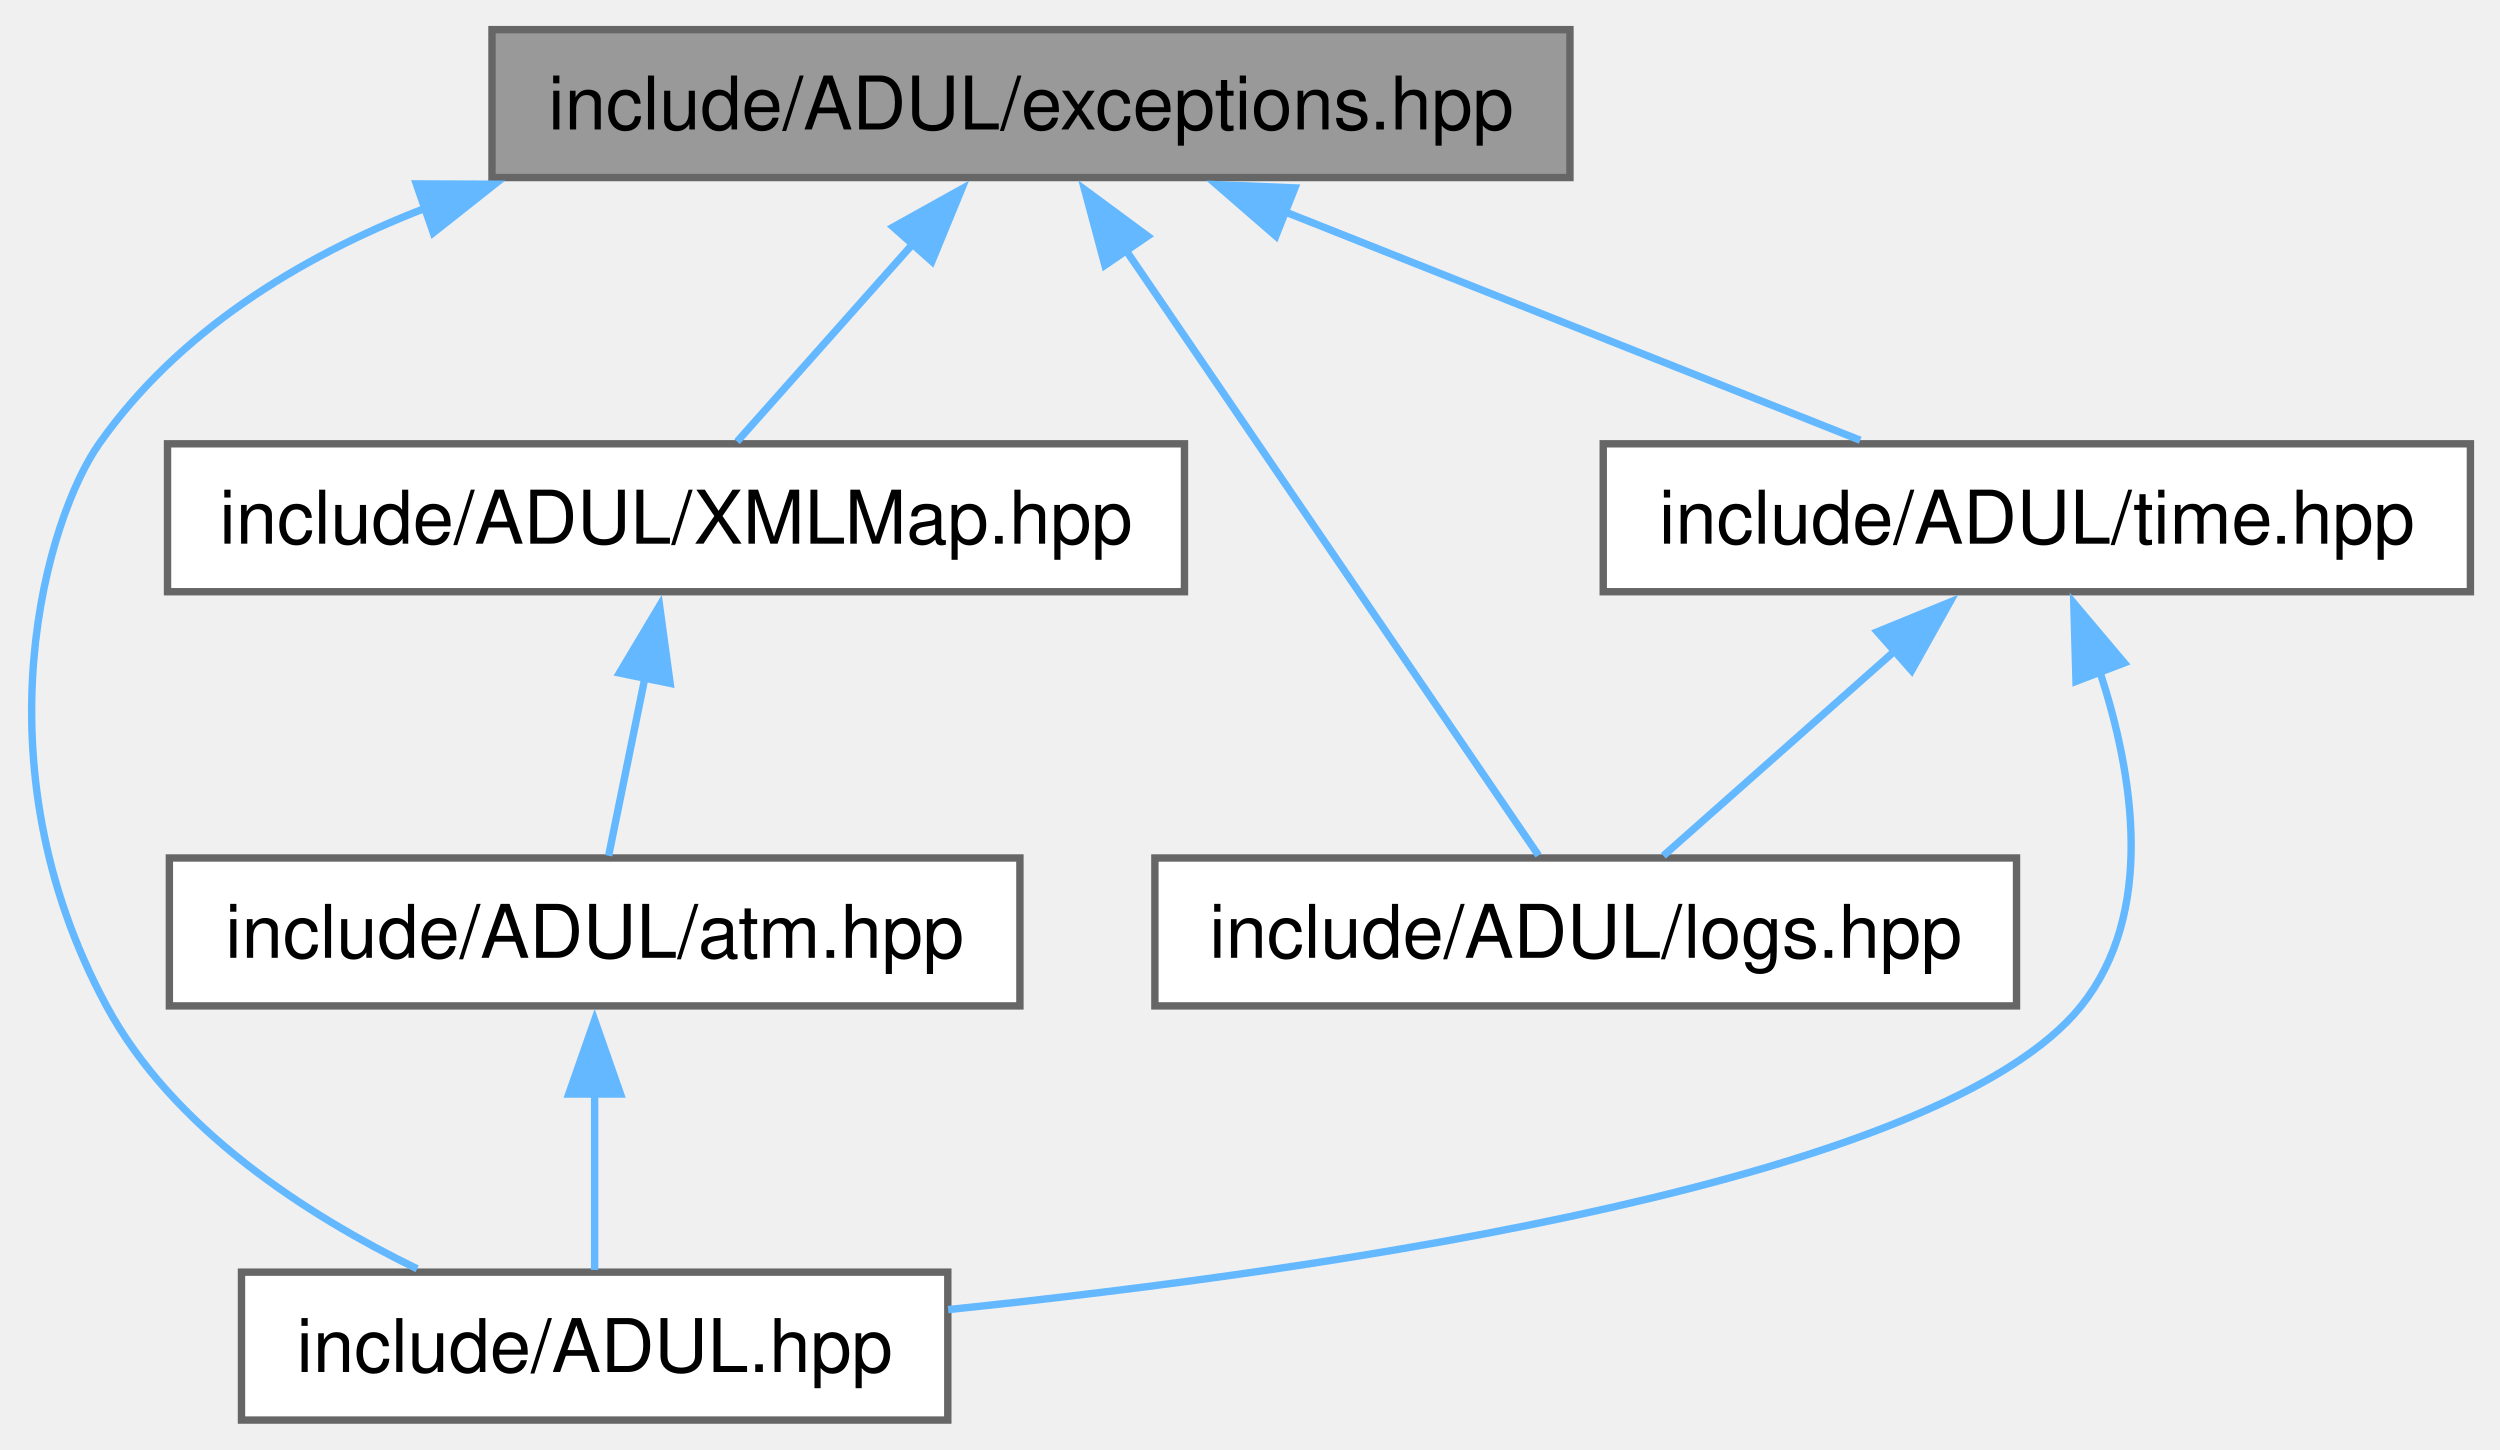
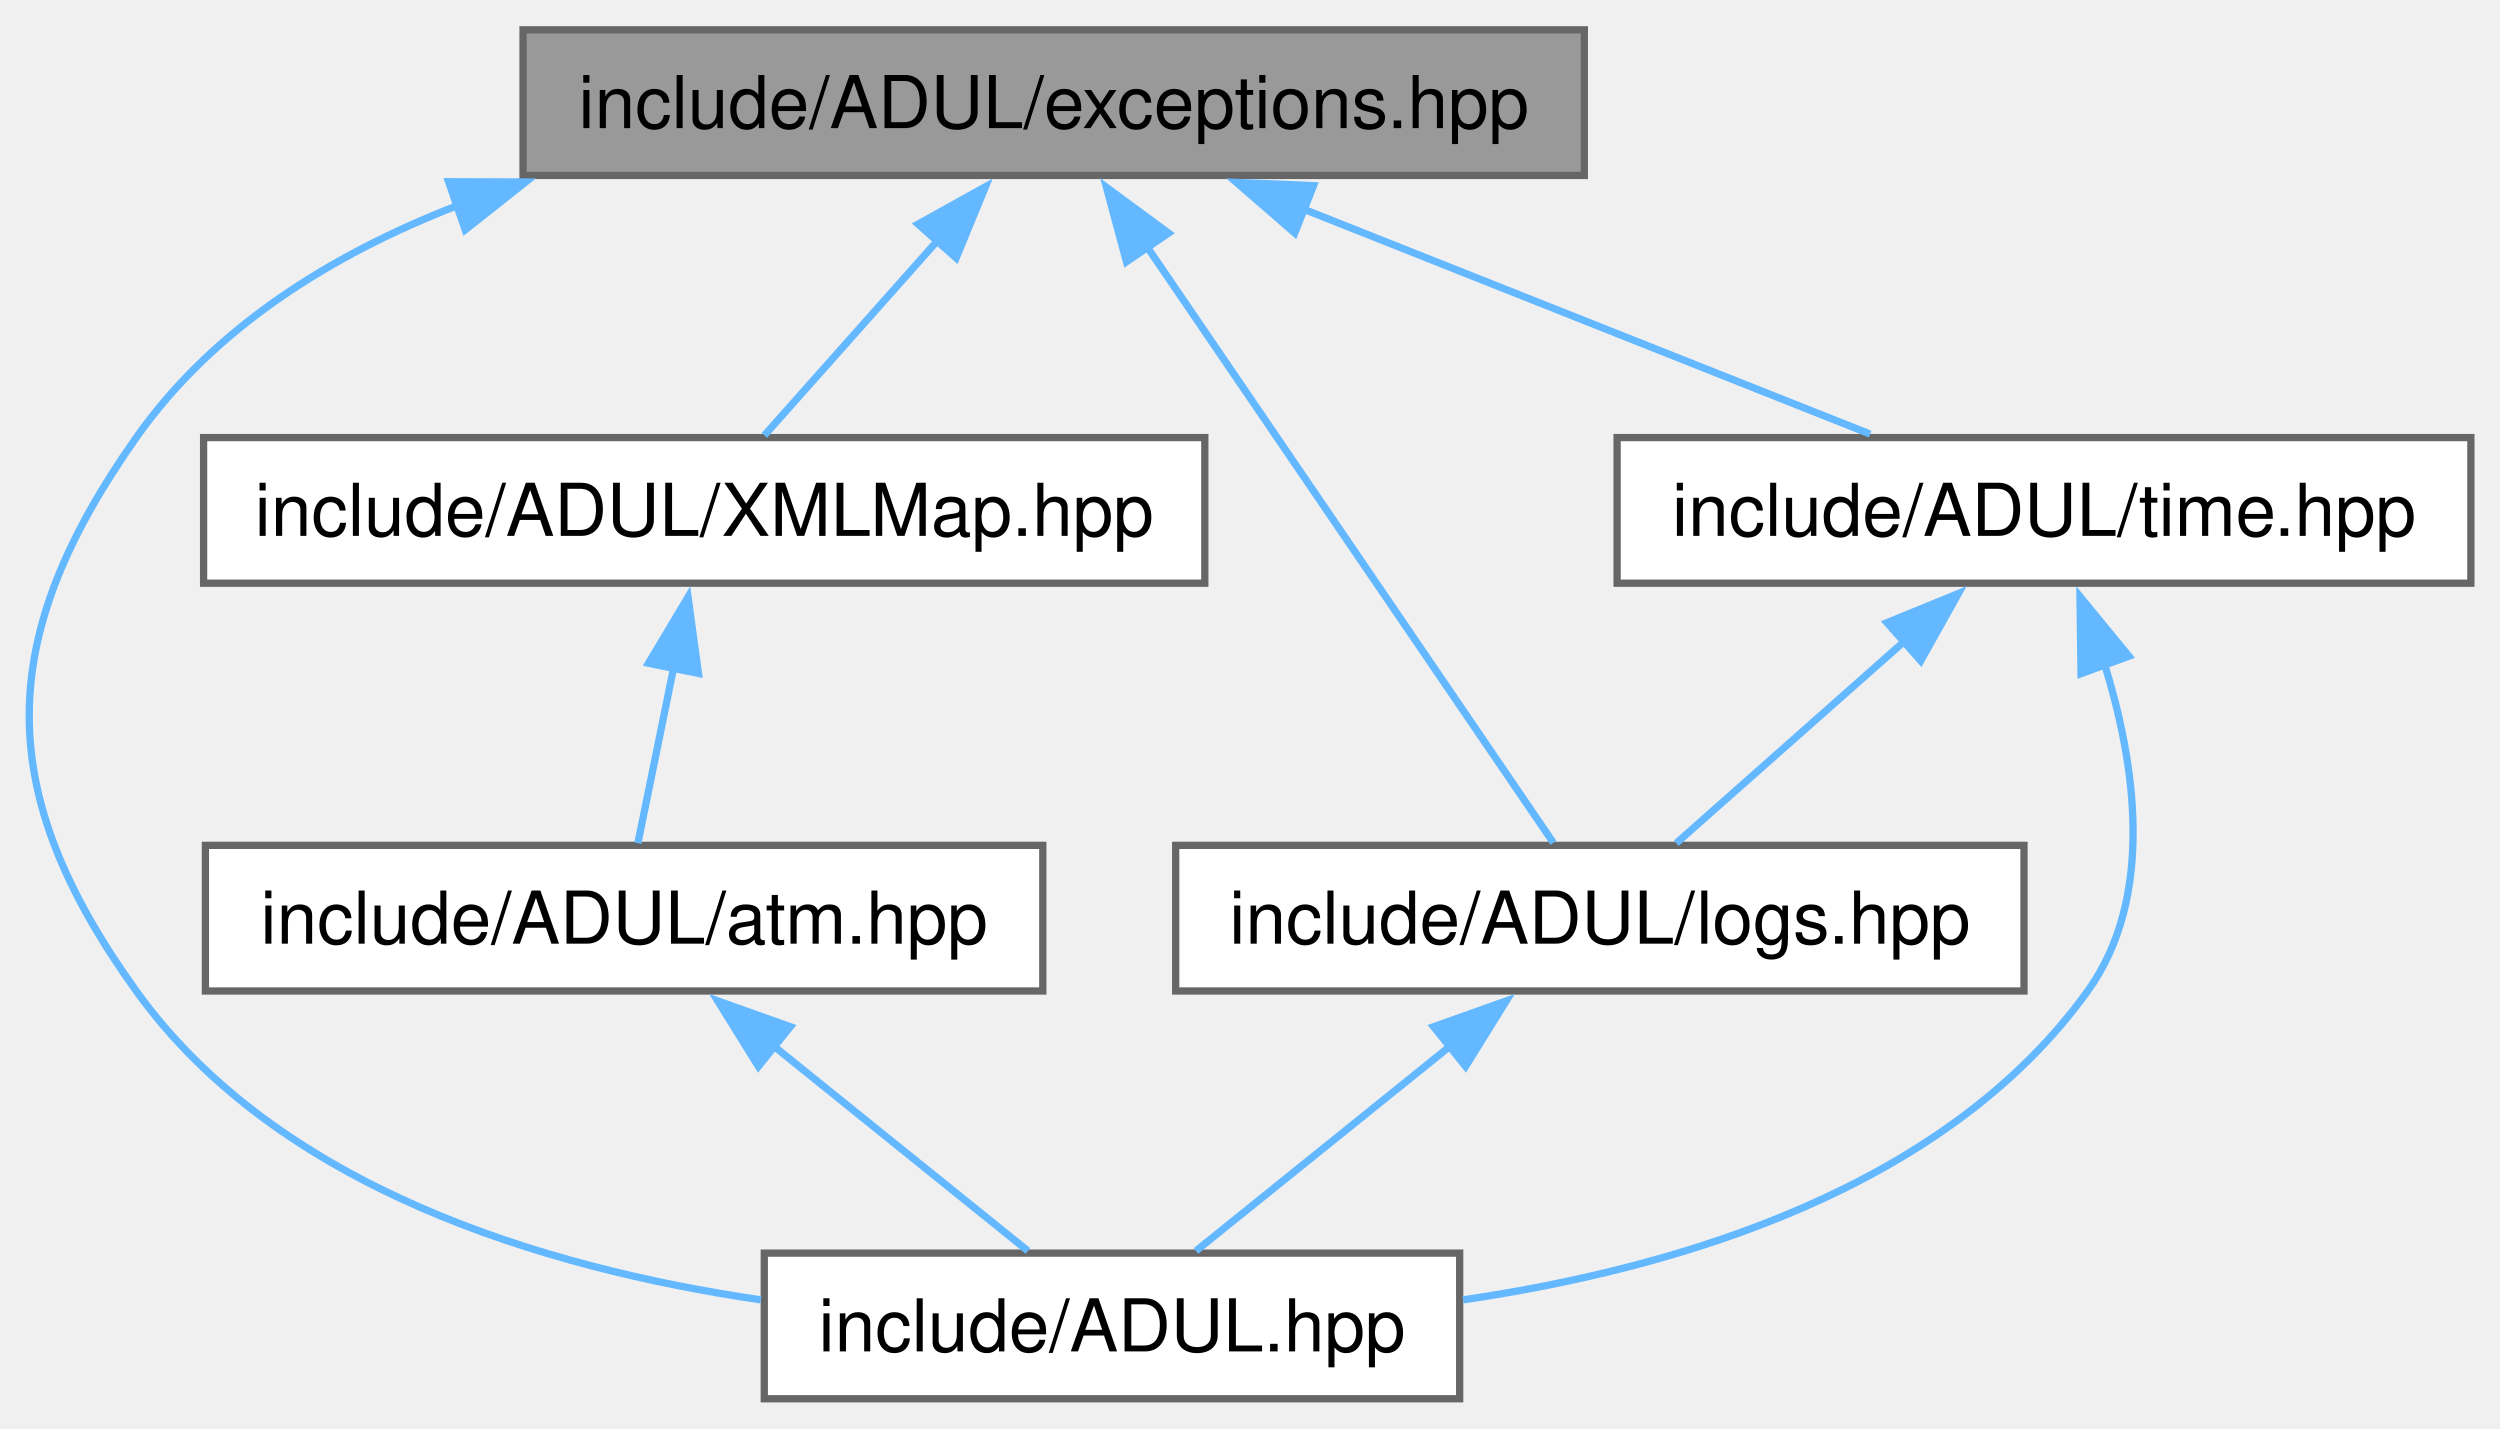
- <svg xmlns="http://www.w3.org/2000/svg" xmlns:xlink="http://www.w3.org/1999/xlink" width="338pt" height="196pt" viewBox="0.00 0.00 338.02 196.00">
+ <svg xmlns="http://www.w3.org/2000/svg" xmlns:xlink="http://www.w3.org/1999/xlink" width="343pt" height="196pt" viewBox="0.00 0.00 343.33 196.00">
  <g id="graph0" class="graph" transform="scale(1 1) rotate(0) translate(4 192)">
    <g id="Node000001" class="node">
      <g id="a_Node000001">
        <a xlink:title=" ">
-           <polygon fill="#999999" stroke="#666666" points="208.27,-188 62.52,-188 62.52,-168 208.27,-168 208.27,-188" />
-           <text text-anchor="middle" x="135.4" y="-174.5" font-family="Helvetica,sans-Serif" font-size="10.00">include/ADUL/exceptions.hpp</text>
+           <polygon fill="#999999" stroke="#666666" points="213.58,-188 67.83,-188 67.83,-168 213.58,-168 213.58,-188" />
+           <text text-anchor="middle" x="140.71" y="-174.5" font-family="Helvetica,sans-Serif" font-size="10.00">include/ADUL/exceptions.hpp</text>
        </a>
      </g>
    </g>
    <g id="Node000002" class="node">
      <g id="a_Node000002">
        <a xlink:href="_a_d_u_l_8hpp.html" target="_top" xlink:title=" ">
-           <polygon fill="white" stroke="#666666" points="124.15,-20 28.65,-20 28.65,0 124.15,0 124.15,-20" />
-           <text text-anchor="middle" x="76.4" y="-6.5" font-family="Helvetica,sans-Serif" font-size="10.00">include/ADUL.hpp</text>
+           <polygon fill="white" stroke="#666666" points="196.46,-20 100.96,-20 100.96,0 196.46,0 196.46,-20" />
+           <text text-anchor="middle" x="148.71" y="-6.5" font-family="Helvetica,sans-Serif" font-size="10.00">include/ADUL.hpp</text>
        </a>
      </g>
    </g>
    <g id="edge1_Node000001_Node000002" class="edge">
      <g id="a_edge1_Node000001_Node000002">
        <a xlink:title=" ">
-           <path fill="none" stroke="#63b8ff" d="M53.48,-163.85C36.22,-157.15 20.04,-147.09 9.4,-132 2.46,-122.15 -7.55,-89.24 10.4,-56 19.36,-39.4 37.43,-27.74 52.4,-20.45" />
-           <polygon fill="#63b8ff" stroke="#63b8ff" points="52.29,-167.14 62.89,-167.1 54.58,-160.53 52.29,-167.14" />
+           <path fill="none" stroke="#63b8ff" d="M58.78,-163.85C41.53,-157.15 25.35,-147.09 14.71,-132 -4.75,-104.39 -5.01,-83.42 14.71,-56 34.12,-29 70.52,-17.98 100.49,-13.58" />
+           <polygon fill="#63b8ff" stroke="#63b8ff" points="57.6,-167.14 68.2,-167.1 59.89,-160.53 57.6,-167.14" />
        </a>
      </g>
    </g>
    <g id="Node000003" class="node">
      <g id="a_Node000003">
        <a xlink:href="_x_m_l_map_8hpp.html" target="_top" xlink:title=" ">
-           <polygon fill="white" stroke="#666666" points="156.15,-132 18.65,-132 18.65,-112 156.15,-112 156.15,-132" />
-           <text text-anchor="middle" x="87.4" y="-118.5" font-family="Helvetica,sans-Serif" font-size="10.00">include/ADUL/XMLMap.hpp</text>
+           <polygon fill="white" stroke="#666666" points="161.46,-132 23.96,-132 23.96,-112 161.46,-112 161.46,-132" />
+           <text text-anchor="middle" x="92.71" y="-118.5" font-family="Helvetica,sans-Serif" font-size="10.00">include/ADUL/XMLMap.hpp</text>
        </a>
      </g>
    </g>
    <g id="edge2_Node000001_Node000003" class="edge">
      <g id="a_edge2_Node000001_Node000003">
        <a xlink:title=" ">
-           <path fill="none" stroke="#63b8ff" d="M119.4,-159C111.45,-150.06 102.18,-139.62 95.66,-132.3" />
-           <polygon fill="#63b8ff" stroke="#63b8ff" points="116.77,-161.31 126.03,-166.46 122,-156.66 116.77,-161.31" />
+           <path fill="none" stroke="#63b8ff" d="M124.71,-159C116.76,-150.06 107.48,-139.62 100.97,-132.3" />
+           <polygon fill="#63b8ff" stroke="#63b8ff" points="122.08,-161.31 131.34,-166.46 127.31,-156.66 122.08,-161.31" />
        </a>
      </g>
    </g>
    <g id="Node000005" class="node">
      <g id="a_Node000005">
        <a xlink:href="logs_8hpp.html" target="_top" xlink:title=" ">
-           <polygon fill="white" stroke="#666666" points="268.65,-76 152.15,-76 152.15,-56 268.65,-56 268.65,-76" />
-           <text text-anchor="middle" x="210.4" y="-62.5" font-family="Helvetica,sans-Serif" font-size="10.00">include/ADUL/logs.hpp</text>
+           <polygon fill="white" stroke="#666666" points="273.96,-76 157.46,-76 157.46,-56 273.96,-56 273.96,-76" />
+           <text text-anchor="middle" x="215.71" y="-62.5" font-family="Helvetica,sans-Serif" font-size="10.00">include/ADUL/logs.hpp</text>
        </a>
      </g>
    </g>
    <g id="edge5_Node000001_Node000005" class="edge">
      <g id="a_edge5_Node000001_Node000005">
        <a xlink:title=" ">
-           <path fill="none" stroke="#63b8ff" d="M148.17,-158.27C164.38,-134.5 191.69,-94.44 204.02,-76.35" />
-           <polygon fill="#63b8ff" stroke="#63b8ff" points="145.39,-156.14 142.65,-166.37 151.17,-160.08 145.39,-156.14" />
+           <path fill="none" stroke="#63b8ff" d="M153.48,-158.27C169.68,-134.5 197,-94.44 209.33,-76.35" />
+           <polygon fill="#63b8ff" stroke="#63b8ff" points="150.7,-156.14 147.95,-166.37 156.48,-160.08 150.7,-156.14" />
        </a>
      </g>
    </g>
    <g id="Node000006" class="node">
      <g id="a_Node000006">
        <a xlink:href="time_8hpp.html" target="_top" xlink:title=" ">
-           <polygon fill="white" stroke="#666666" points="330.02,-132 212.77,-132 212.77,-112 330.02,-112 330.02,-132" />
-           <text text-anchor="middle" x="271.4" y="-118.5" font-family="Helvetica,sans-Serif" font-size="10.00">include/ADUL/time.hpp</text>
+           <polygon fill="white" stroke="#666666" points="335.33,-132 218.08,-132 218.08,-112 335.33,-112 335.33,-132" />
+           <text text-anchor="middle" x="276.71" y="-118.5" font-family="Helvetica,sans-Serif" font-size="10.00">include/ADUL/time.hpp</text>
        </a>
      </g>
    </g>
-     <g id="edge6_Node000001_Node000006" class="edge">
-       <g id="a_edge6_Node000001_Node000006">
+     <g id="edge7_Node000001_Node000006" class="edge">
+       <g id="a_edge7_Node000001_Node000006">
        <a xlink:title=" ">
-           <path fill="none" stroke="#63b8ff" d="M169.65,-163.4C193.95,-153.75 225.95,-141.05 247.52,-132.48" />
-           <polygon fill="#63b8ff" stroke="#63b8ff" points="168.5,-160.09 160.49,-167.04 171.08,-166.6 168.5,-160.09" />
+           <path fill="none" stroke="#63b8ff" d="M174.95,-163.4C199.25,-153.75 231.26,-141.05 252.83,-132.48" />
+           <polygon fill="#63b8ff" stroke="#63b8ff" points="173.81,-160.09 165.8,-167.04 176.39,-166.6 173.81,-160.09" />
        </a>
      </g>
    </g>
    <g id="Node000004" class="node">
      <g id="a_Node000004">
        <a xlink:href="atm_8hpp.html" target="_top" xlink:title=" ">
-           <polygon fill="white" stroke="#666666" points="133.9,-76 18.9,-76 18.9,-56 133.9,-56 133.9,-76" />
-           <text text-anchor="middle" x="76.4" y="-62.5" font-family="Helvetica,sans-Serif" font-size="10.00">include/ADUL/atm.hpp</text>
+           <polygon fill="white" stroke="#666666" points="139.21,-76 24.21,-76 24.21,-56 139.21,-56 139.21,-76" />
+           <text text-anchor="middle" x="81.71" y="-62.5" font-family="Helvetica,sans-Serif" font-size="10.00">include/ADUL/atm.hpp</text>
        </a>
      </g>
    </g>
    <g id="edge3_Node000003_Node000004" class="edge">
      <g id="a_edge3_Node000003_Node000004">
        <a xlink:title=" ">
-           <path fill="none" stroke="#63b8ff" d="M83.21,-100.43C81.51,-92.11 79.64,-82.93 78.29,-76.3" />
-           <polygon fill="#63b8ff" stroke="#63b8ff" points="79.75,-101.01 85.18,-110.11 86.61,-99.61 79.75,-101.01" />
+           <path fill="none" stroke="#63b8ff" d="M88.52,-100.43C86.82,-92.11 84.95,-82.93 83.6,-76.3" />
+           <polygon fill="#63b8ff" stroke="#63b8ff" points="85.06,-101.01 90.49,-110.11 91.92,-99.61 85.06,-101.01" />
        </a>
      </g>
    </g>
    <g id="edge4_Node000004_Node000002" class="edge">
      <g id="a_edge4_Node000004_Node000002">
        <a xlink:title=" ">
-           <path fill="none" stroke="#63b8ff" d="M76.4,-44.13C76.4,-35.9 76.4,-26.85 76.4,-20.3" />
-           <polygon fill="#63b8ff" stroke="#63b8ff" points="72.9,-44.08 76.4,-54.08 79.9,-44.08 72.9,-44.08" />
+           <path fill="none" stroke="#63b8ff" d="M102.3,-48.4C113.76,-39.17 127.6,-28.01 137.17,-20.3" />
+           <polygon fill="#63b8ff" stroke="#63b8ff" points="100.15,-45.64 94.56,-54.64 104.54,-51.09 100.15,-45.64" />
        </a>
      </g>
    </g>
-     <g id="edge7_Node000006_Node000002" class="edge">
-       <g id="a_edge7_Node000006_Node000002">
+     <g id="edge6_Node000005_Node000002" class="edge">
+       <g id="a_edge6_Node000005_Node000002">
        <a xlink:title=" ">
-           <path fill="none" stroke="#63b8ff" d="M279.87,-101.34C284.5,-87.24 287.47,-68.58 277.4,-56 258.57,-32.48 177.44,-20.43 124.19,-14.94" />
-           <polygon fill="#63b8ff" stroke="#63b8ff" points="276.69,-99.88 276.39,-110.47 283.22,-102.38 276.69,-99.88" />
+           <path fill="none" stroke="#63b8ff" d="M195.12,-48.4C183.65,-39.17 169.81,-28.01 160.24,-20.3" />
+           <polygon fill="#63b8ff" stroke="#63b8ff" points="192.88,-51.09 202.86,-54.64 197.27,-45.64 192.88,-51.09" />
        </a>
      </g>
    </g>
-     <g id="edge8_Node000006_Node000005" class="edge">
-       <g id="a_edge8_Node000006_Node000005">
+     <g id="edge8_Node000006_Node000002" class="edge">
+       <g id="a_edge8_Node000006_Node000002">
        <a xlink:title=" ">
-           <path fill="none" stroke="#63b8ff" d="M252.34,-104.13C241.96,-94.94 229.53,-83.93 220.9,-76.3" />
-           <polygon fill="#63b8ff" stroke="#63b8ff" points="249.83,-106.58 259.64,-110.59 254.47,-101.34 249.83,-106.58" />
+           <path fill="none" stroke="#63b8ff" d="M284.93,-101.18C289.28,-87.28 292.01,-68.94 282.71,-56 263.29,-29 226.89,-17.98 196.92,-13.58" />
+           <polygon fill="#63b8ff" stroke="#63b8ff" points="281.79,-99.58 281.65,-110.17 288.37,-101.98 281.79,-99.58" />
+         </a>
+       </g>
+     </g>
+     <g id="edge9_Node000006_Node000005" class="edge">
+       <g id="a_edge9_Node000006_Node000005">
+         <a xlink:title=" ">
+           <path fill="none" stroke="#63b8ff" d="M257.65,-104.13C247.27,-94.94 234.84,-83.93 226.21,-76.3" />
+           <polygon fill="#63b8ff" stroke="#63b8ff" points="255.14,-106.58 264.95,-110.59 259.78,-101.34 255.14,-106.58" />
        </a>
      </g>
    </g>
  </g>
</svg>
